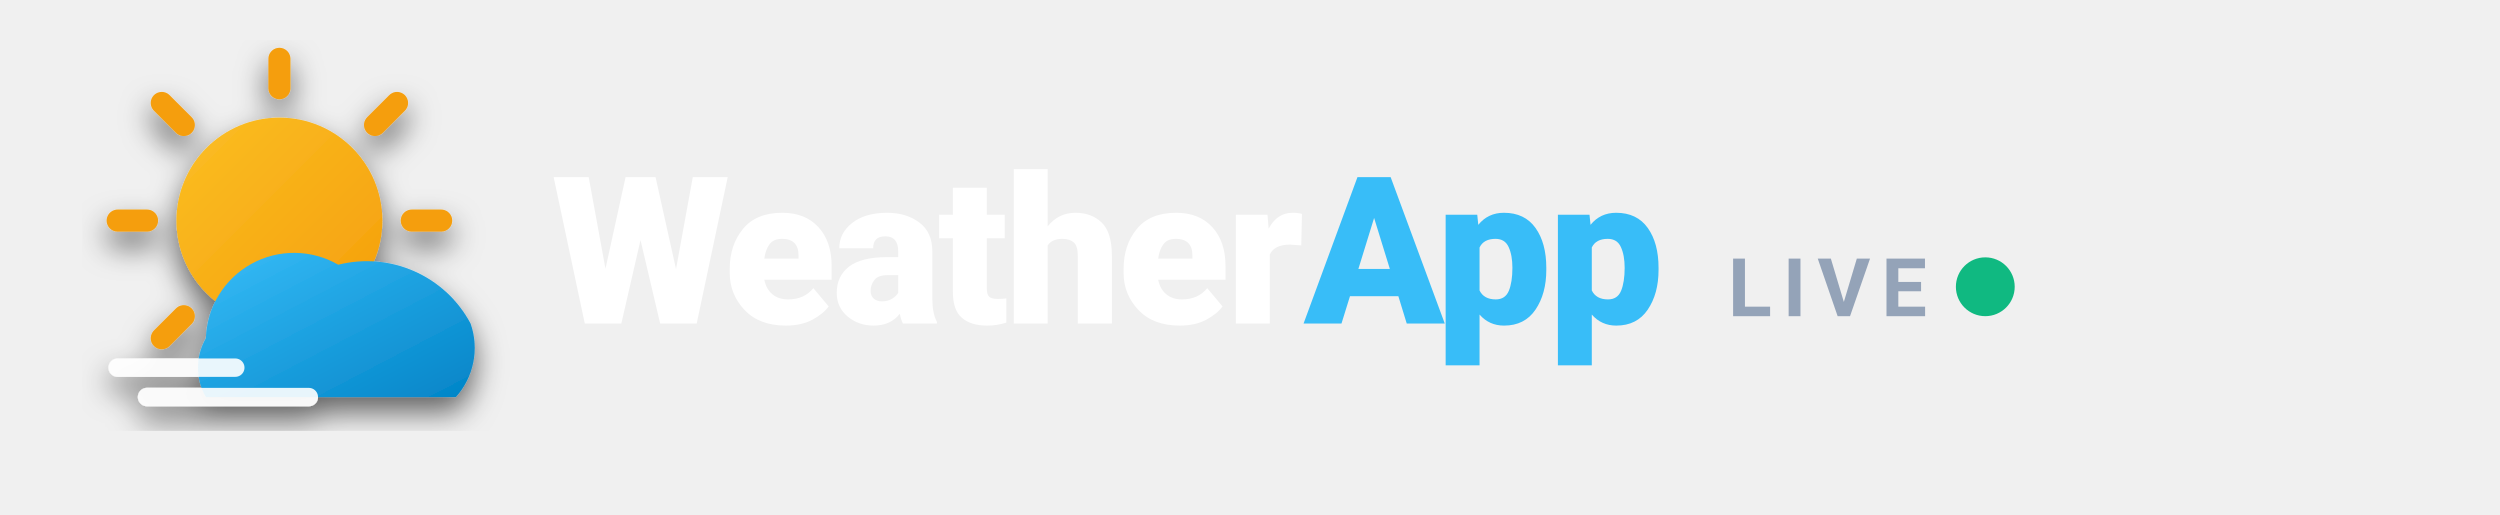
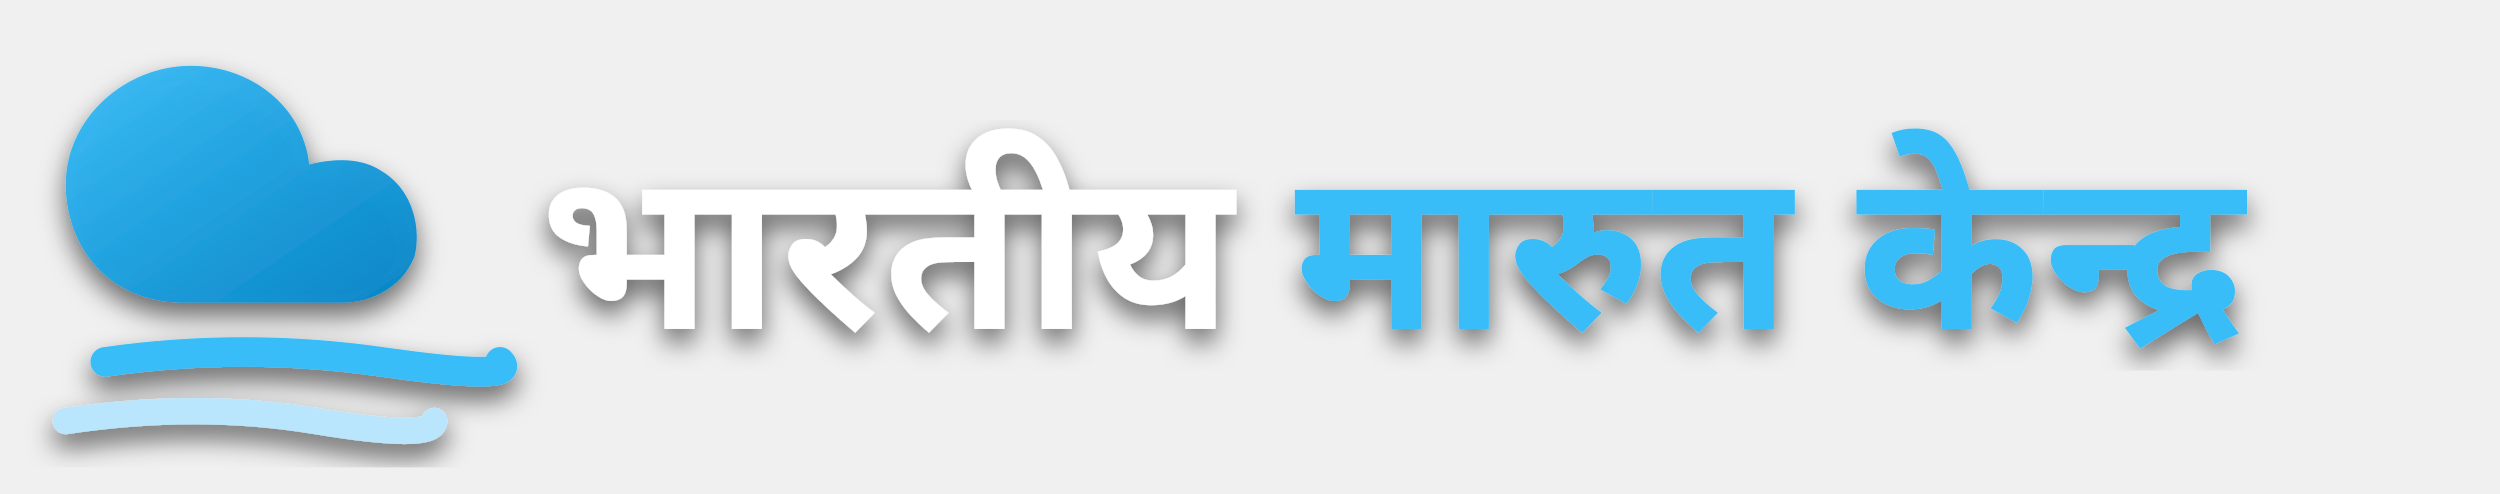
- <svg xmlns="http://www.w3.org/2000/svg" width="340px" height="70px" viewBox="0 0 340 70" version="1.1">
+ <svg xmlns="http://www.w3.org/2000/svg" width="380px" height="75px" viewBox="0 0 380 75" version="1.1">
  <defs>
-     <filter id="logoShadow" x="-10%" y="-10%" width="120%" height="120%">
-       <feDropShadow dx="0" dy="2" stdDeviation="2" flood-color="#000000" flood-opacity="0.6" />
-     </filter>
-     <linearGradient id="cloudGrad" x1="0%" y1="0%" x2="100%" y2="100%">
+     <linearGradient id="marutGrad" x1="0%" y1="0%" x2="100%" y2="100%">
      <stop offset="0%" stop-color="#38bdf8" />
      <stop offset="100%" stop-color="#0284c7" />
    </linearGradient>
-     <linearGradient id="sunGrad" x1="0%" y1="0%" x2="100%" y2="100%">
-       <stop offset="0%" stop-color="#fbbf24" />
-       <stop offset="100%" stop-color="#f59e0b" />
-     </linearGradient>
+     <filter id="shadow" x="-10%" y="-10%" width="120%" height="120%">
+       <feDropShadow dx="0" dy="2" stdDeviation="2" flood-color="#000000" flood-opacity="0.6" />
+     </filter>
  </defs>
-   <g filter="url(#logoShadow)" transform="translate(10, 8)">
-     <circle cx="28" cy="22" r="14" fill="url(#sunGrad)" />
-     <path d="M 28 4 L 28 0 M 28 40 L 28 44 M 10 22 L 6 22 M 46 22 L 50 22 M 15 9 L 12 6 M 41 35 L 44 38 M 15 35 L 12 38 M 41 9 L 44 6" stroke="#f59e0b" stroke-width="3" stroke-linecap="round" />
-     <path d="M 18 38 A 12 12 0 0 1 36 28 A 16 16 0 0 1 54 36 A 10 10 0 0 1 52 46 L 18 46 A 8 8 0 0 1 18 38 Z" fill="url(#cloudGrad)" />
-     <path d="M 6 42 Q 14 42 22 42 M 10 46 Q 20 46 32 46" stroke="#ffffff" stroke-width="2.5" stroke-linecap="round" opacity="0.9" />
+   <g transform="translate(10, 10)" filter="url(#shadow)">
+     <path d="M18 36 C6 36 0 27 0 18 C0 8 9 0 19 0 C28 0 36 6 37 15 C41 14 45 14 48 16 C53 19 54 25 53 29 C51 34 46 36 42 36 Z" fill="url(#marutGrad)" opacity="0.95" />
+     <path d="M6 45 Q 27 42 48 45 T 66 45" stroke="#38bdf8" stroke-width="4.5" stroke-linecap="round" fill="none" />
+     <path d="M0 54 Q 20 51 38 54 T 56 54" stroke="#bae6fd" stroke-width="4" stroke-linecap="round" fill="none" />
  </g>
-   <text x="75" y="44" font-family="-apple-system, BlinkMacSystemFont, 'Segoe UI', Roboto, 'Helvetica Neue', Arial, sans-serif" font-size="28" font-weight="800" fill="#ffffff" letter-spacing="-0.5px">
-         Weather<tspan fill="#38bdf8">App</tspan>
+   <text x="82" y="50" font-family="'Noto Sans Devanagari', 'Mangal', 'Nirmala UI', 'Kohinoor Devanagari', 'Segoe UI', sans-serif" font-size="34" font-weight="900" letter-spacing="0.5" fill="#FFFFFF" filter="url(#shadow)">
+         भारतीय <tspan fill="#38bdf8">मारुत केन्द्र</tspan>
  </text>
-   <text x="235" y="43" font-family="-apple-system, BlinkMacSystemFont, 'Segoe UI', Roboto, sans-serif" font-size="11" font-weight="700" fill="#94a3b8" letter-spacing="1.5px">
-         LIVE
-     </text>
-   <circle cx="270" cy="39" r="4" fill="#10b981" />
</svg>
